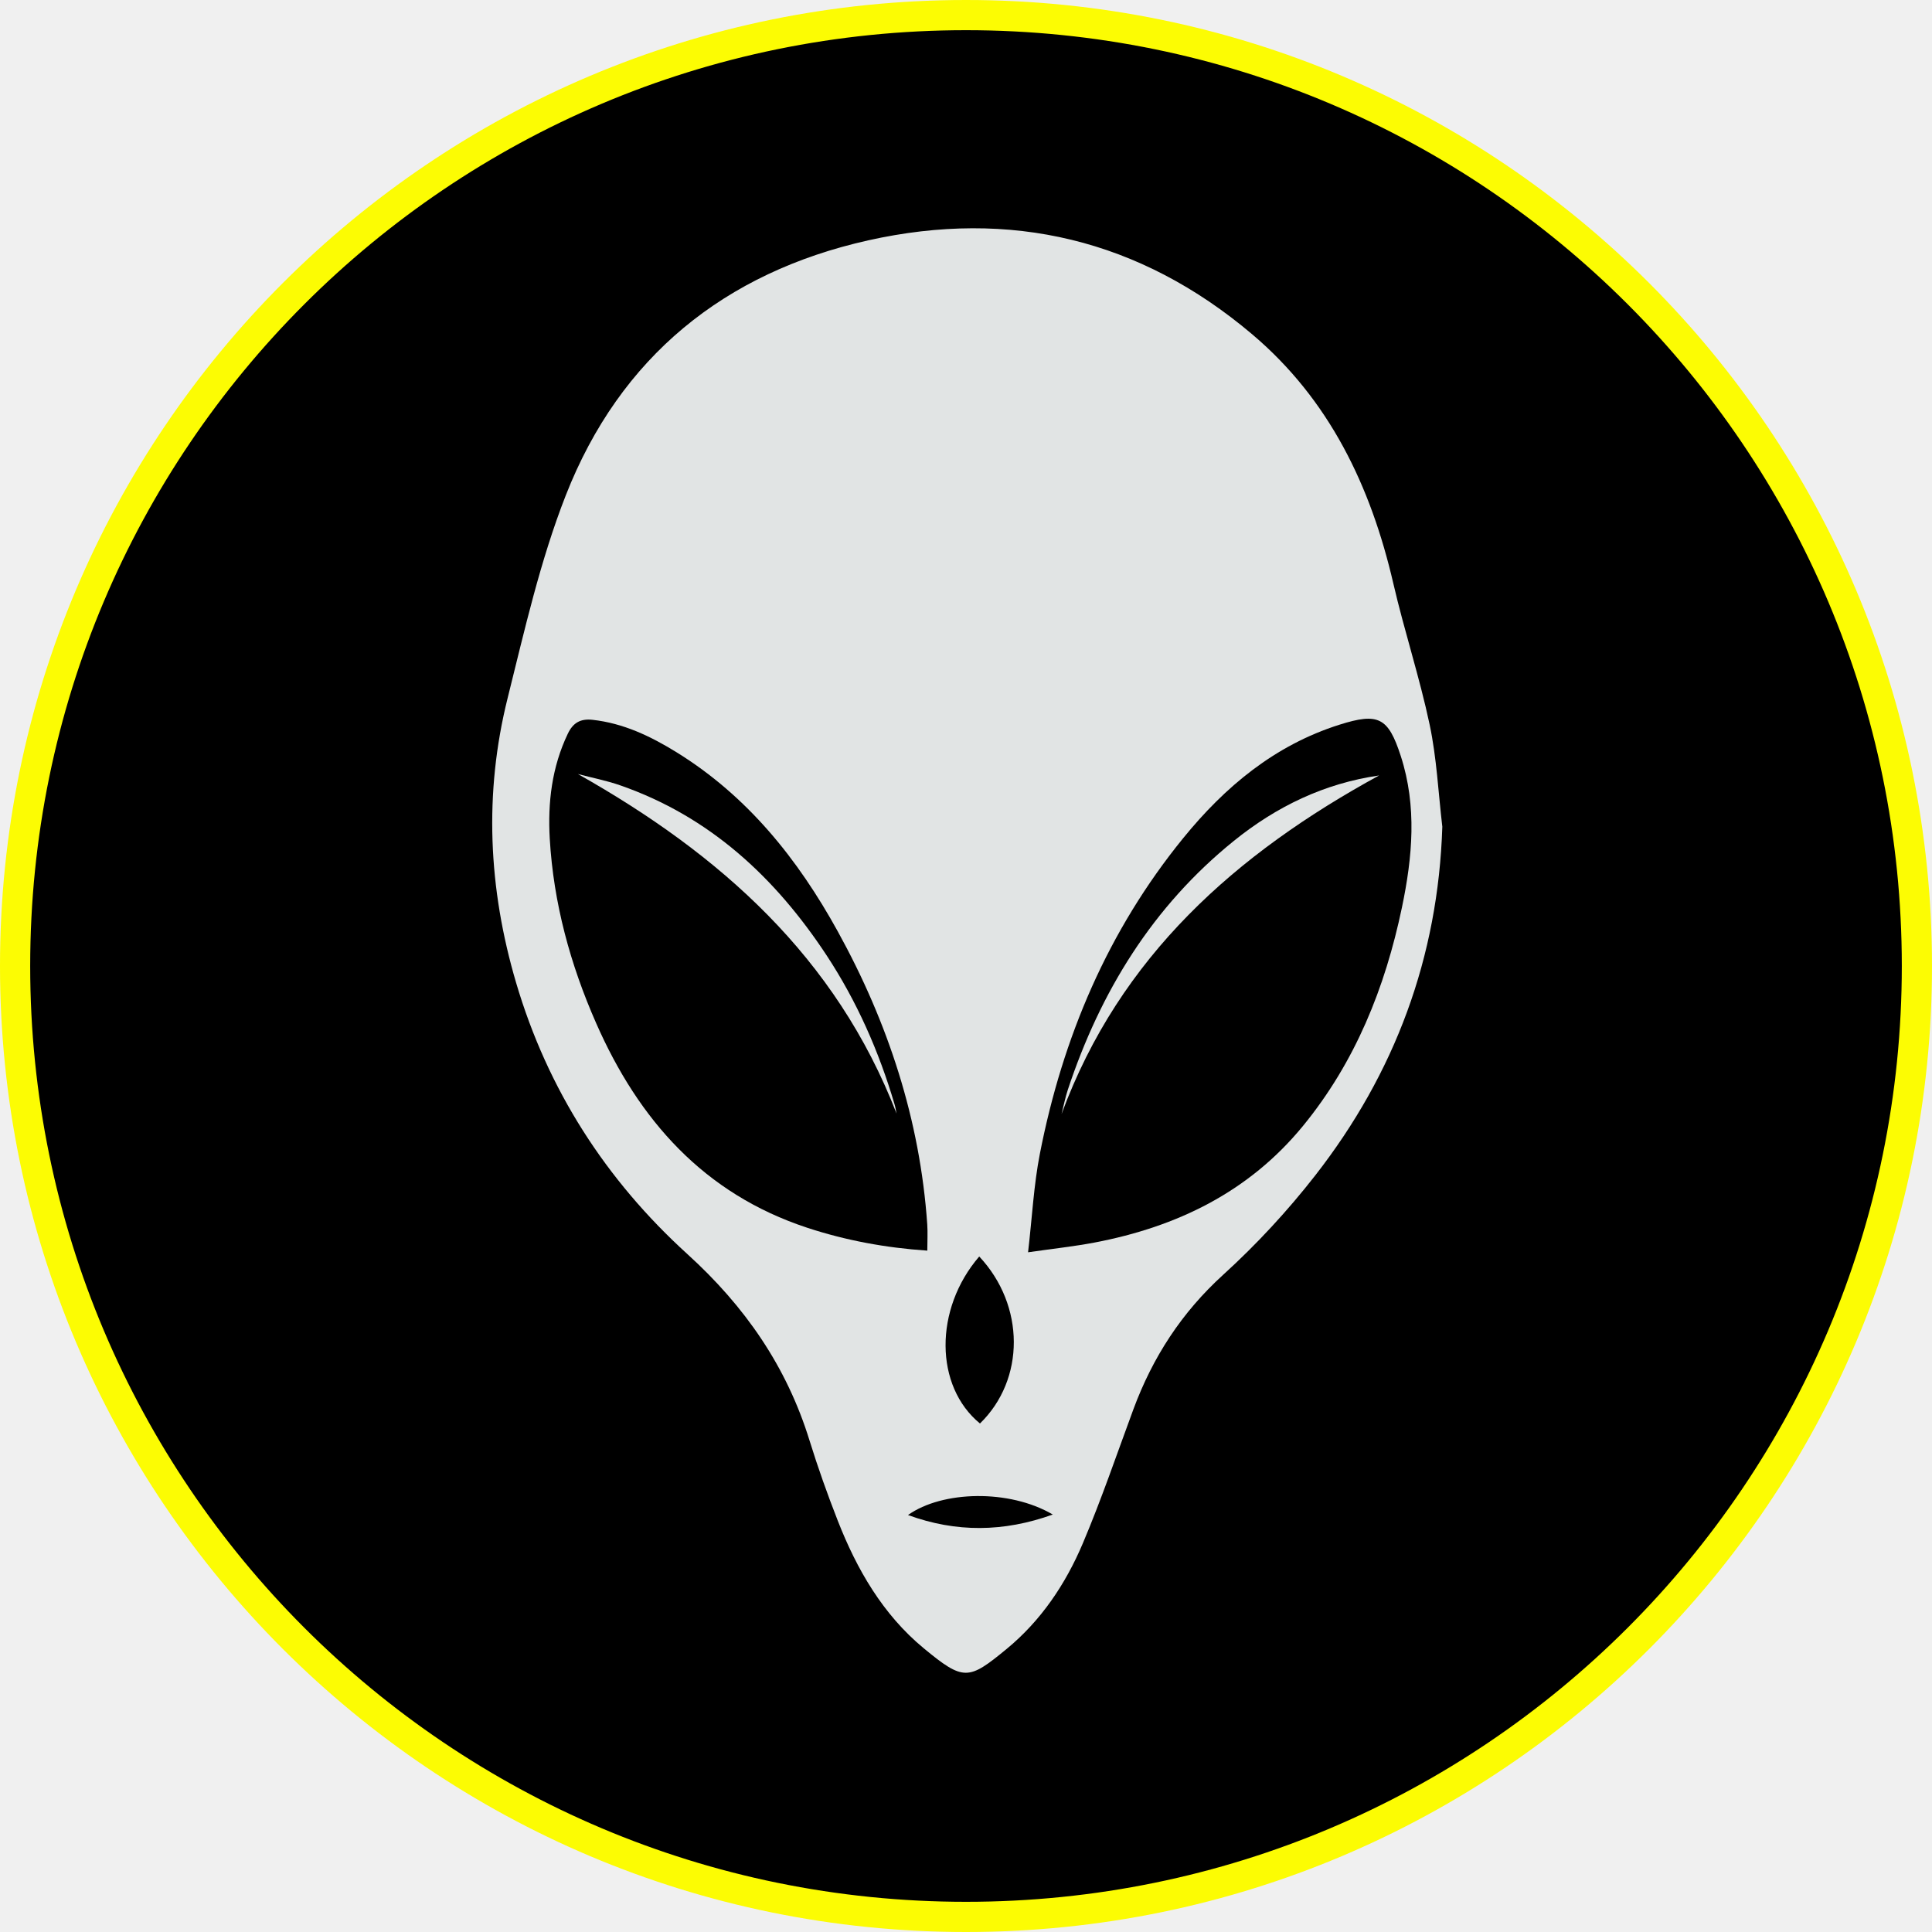
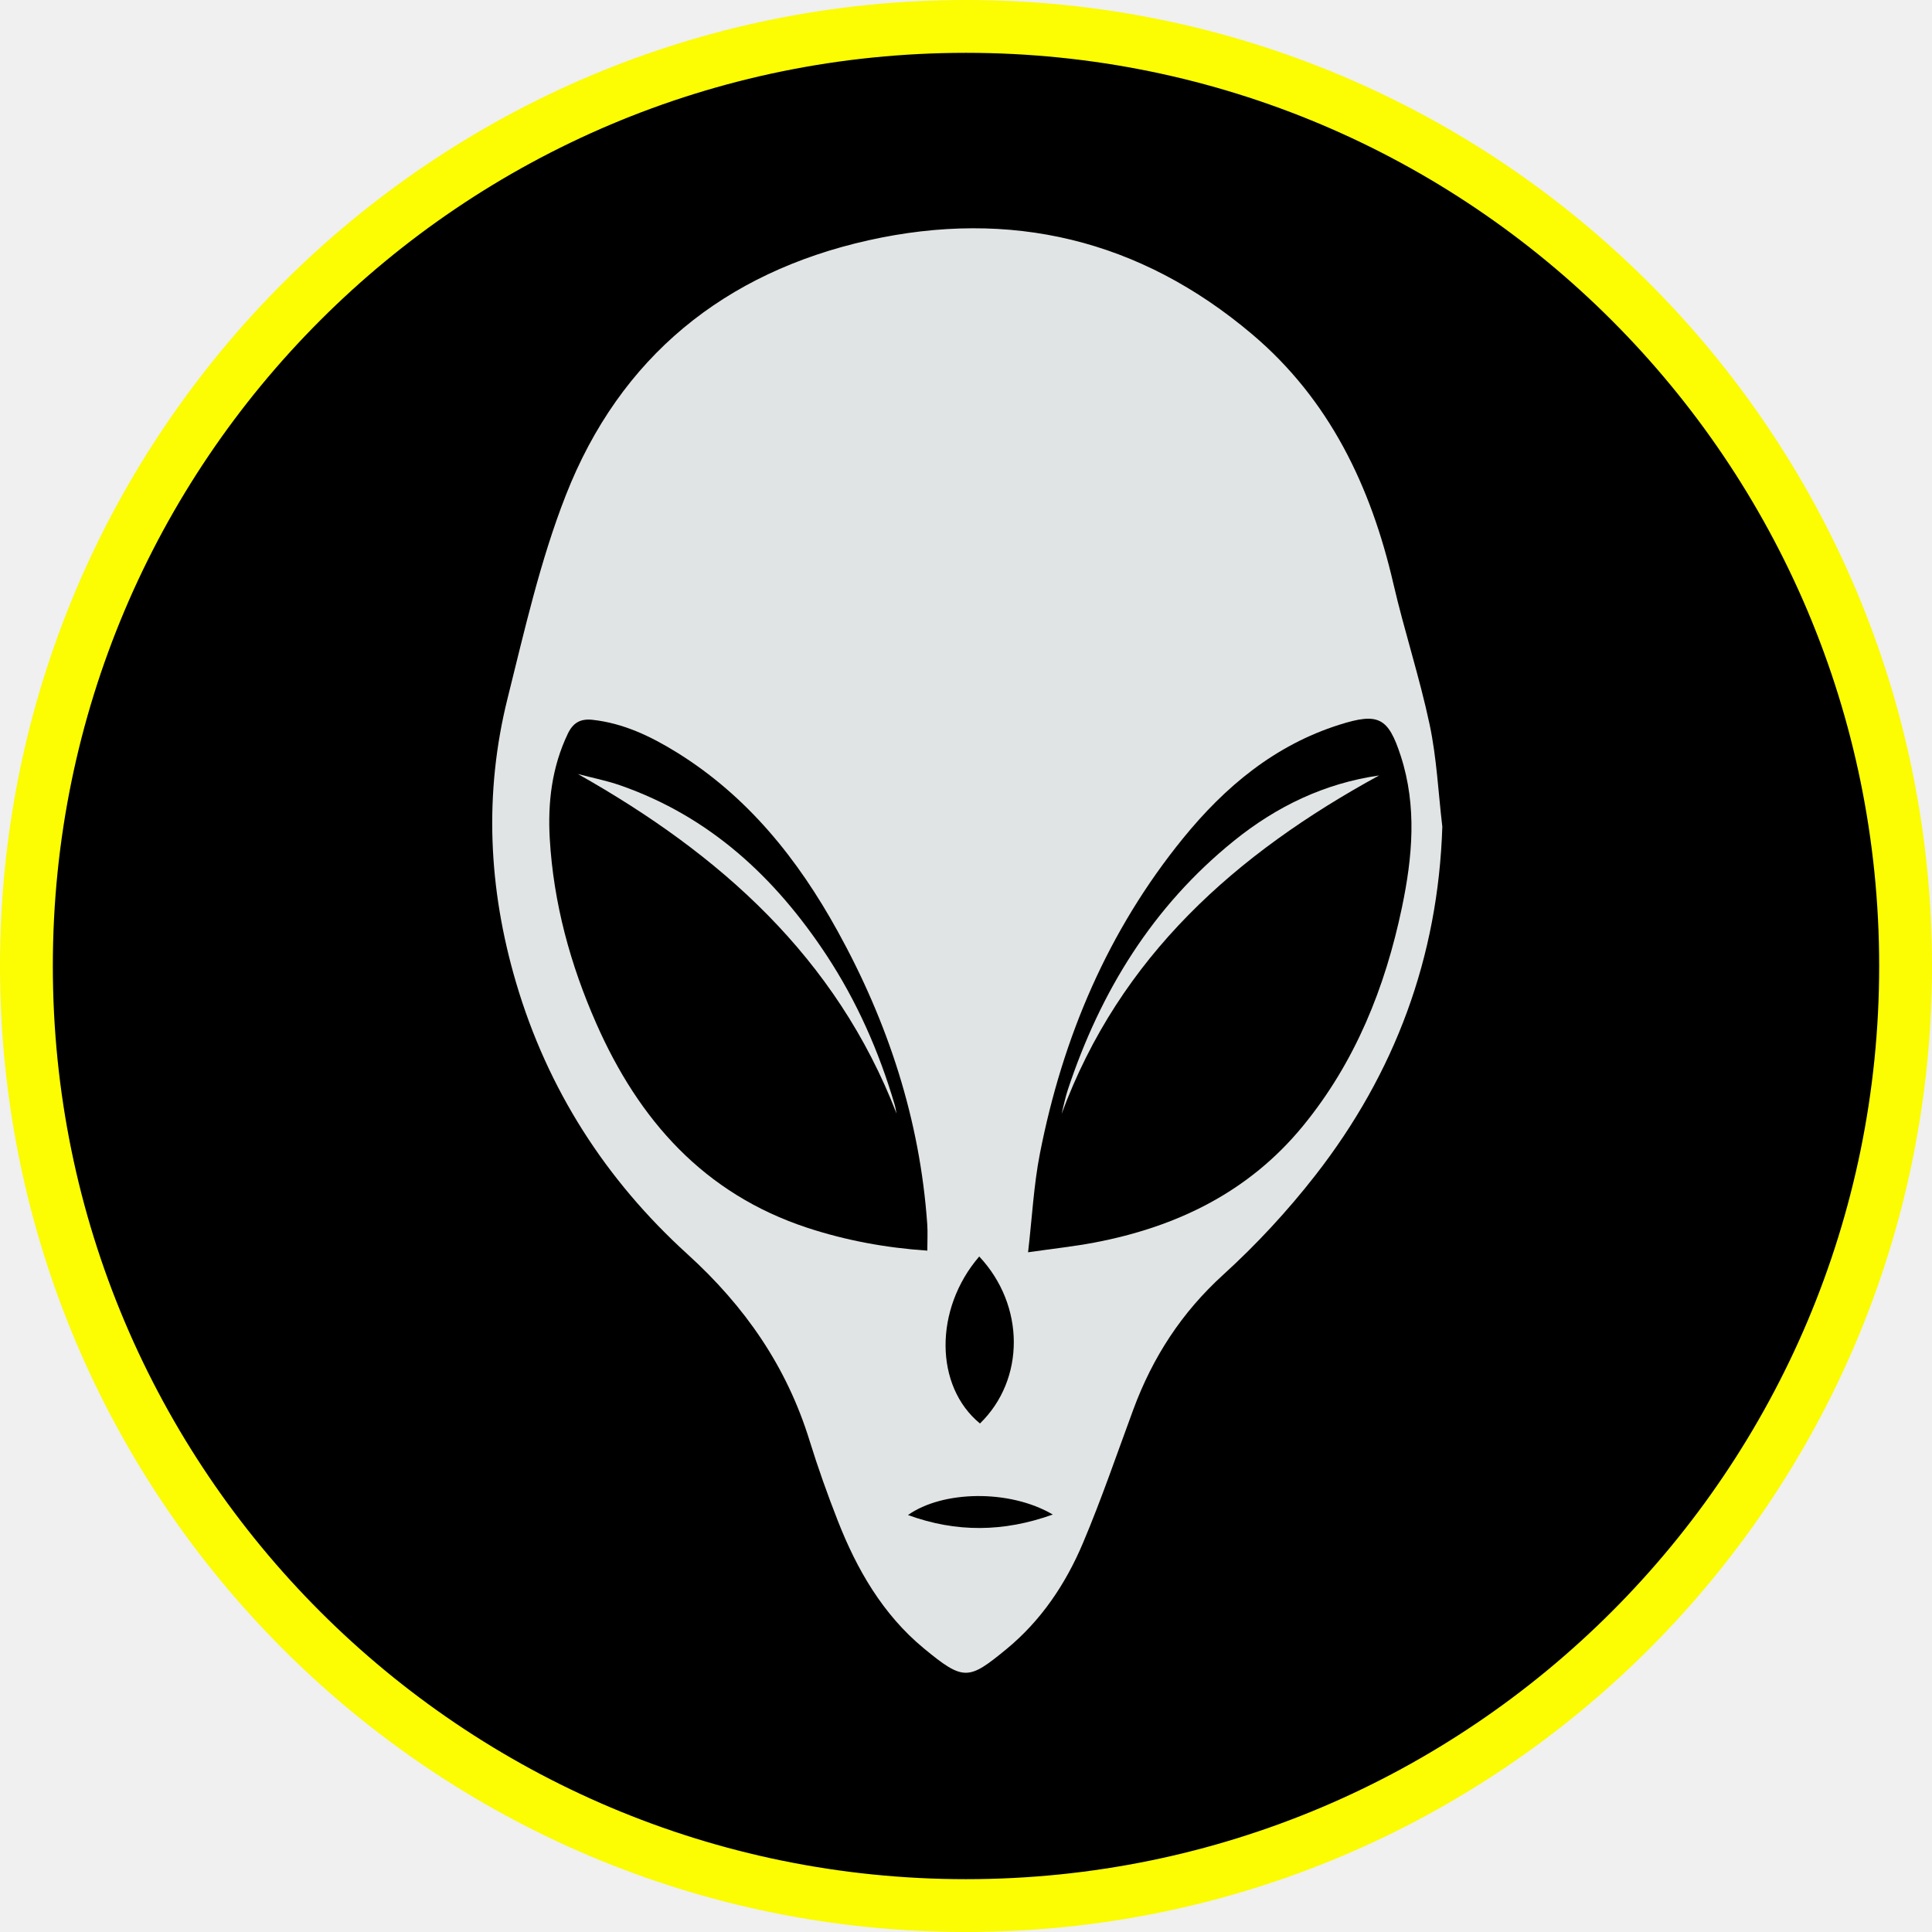
<svg xmlns="http://www.w3.org/2000/svg" width="256" height="256" viewBox="0 0 256 256" fill="none">
-   <g clip-path="url(#clip0_741_46)">
-     <circle cx="128" cy="128" r="126" fill="black" stroke="#FCFC03" stroke-width="4" />
-     <path d="M79.567 50.305L85.546 45.03C89.063 41.926 92.984 39.313 97.202 37.261L103.12 34.382L108.676 32.16C112.694 30.552 116.911 29.496 121.212 29.018V29.018C124.841 28.614 128.504 28.626 132.13 29.053L137.952 29.738L145.982 31.627C148.145 32.136 150.267 32.806 152.329 33.631V33.631C156.867 35.446 161.076 37.995 164.787 41.176L177.76 52.295L187.974 74.149C190.652 79.878 192.262 86.047 192.725 92.354L193.318 100.418C193.561 103.713 193.488 107.025 193.102 110.307L192.117 118.678C191.397 124.797 189.596 130.74 186.796 136.229L178.423 152.644L162.927 172.281C160.439 175.434 158.325 178.864 156.627 182.504L145.25 206.882L135.295 218.681C131.24 223.486 123.757 223.232 120.038 218.161V218.161L110.134 202.754C108.777 200.644 107.575 198.437 106.537 196.153L101.198 184.409C99.172 179.952 96.527 175.803 93.341 172.086L82.406 159.329C79.639 156.101 77.279 152.546 75.378 148.743L70.256 138.5C67.205 132.398 65.385 125.755 64.898 118.95L63.827 103.949C63.27 96.152 64.478 88.33 67.361 81.064L79.567 50.305Z" fill="#E1E4E4" />
+   <g clip-path="url(#clip0_1253_847)">
+     <path d="M252.5 128C252.5 196.759 196.759 252.5 128 252.5C59.24 252.5 3.5 196.759 3.5 128C3.5 59.24 59.24 3.5 128 3.5C196.759 3.5 252.5 59.24 252.5 128Z" fill="black" stroke="#FCFC03" stroke-width="7" />
+     <path d="M79.568 50.304L85.546 45.029C89.064 41.925 92.984 39.312 97.203 37.26L103.12 34.381L108.676 32.159C112.694 30.551 116.911 29.494 121.212 29.017C124.841 28.613 128.504 28.625 132.13 29.052L137.952 29.737L145.982 31.626C148.145 32.135 150.267 32.805 152.329 33.63C156.868 35.445 161.076 37.994 164.787 41.175L177.76 52.294L187.974 74.148C190.652 79.877 192.262 86.046 192.726 92.353L193.319 100.417C193.561 103.713 193.488 107.024 193.102 110.306L192.118 118.677C191.398 124.796 189.596 130.739 186.796 136.229L178.423 152.643L162.927 172.28C160.439 175.433 158.325 178.864 156.627 182.503L145.25 206.881L135.295 218.68C131.24 223.486 123.757 223.231 120.039 218.16L110.134 202.754C108.777 200.643 107.575 198.436 106.537 196.152L101.199 184.408C99.173 179.951 96.527 175.802 93.341 172.085L82.407 159.328C79.64 156.1 77.279 152.545 75.378 148.742L70.256 138.499C67.205 132.397 65.385 125.754 64.899 118.949L63.827 103.948C63.27 96.151 64.478 88.329 67.362 81.063L79.568 50.304Z" fill="#E1E4E4" />
    <path d="M196.998 100.834C196.727 120.109 190.448 138.571 178.645 155.092C173.443 162.371 167.773 169.31 162.344 176.419C157.047 183.358 153.648 191.323 150.146 199.244C147.003 206.346 143.413 213.234 137.427 218.401C129.756 225.023 126.042 224.653 118.781 218.703C112.525 213.565 108.744 206.567 105.499 199.289C101.798 190.984 98.143 182.664 92.611 175.371C87.424 168.535 81.995 161.869 77.057 154.863C64.544 137.117 58.009 117.325 59.122 95.489C60.463 69.379 72.522 49.403 94.883 36.026C107.52 28.467 121.36 25.78 135.918 27.5C151.699 29.36 165.186 36.24 176.286 47.638C190.045 61.775 197.137 79.898 196.998 100.834ZM191.115 109.544C190.58 105.034 190.375 100.457 189.437 96.028C188.104 89.731 186.074 83.589 184.623 77.314C181.634 64.403 176.14 52.939 165.912 44.287C151.039 31.708 133.874 27.64 115.045 31.848C96.04 36.1 82.164 47.262 74.969 65.636C71.585 74.273 69.518 83.464 67.262 92.507C64.112 105.13 64.705 117.731 68.383 130.207C72.559 144.373 80.296 156.377 91.08 166.172C98.707 173.097 104.238 181.062 107.271 190.888C108.377 194.461 109.638 197.996 111.001 201.481C113.536 207.963 116.979 213.92 122.386 218.393C127.683 222.771 128.328 222.653 133.346 218.526C137.925 214.769 141.2 209.897 143.486 204.486C145.947 198.676 147.984 192.682 150.175 186.754C152.732 179.844 156.571 173.917 162.088 168.904C166.506 164.888 170.623 160.437 174.301 155.719C184.821 142.218 190.566 126.863 191.115 109.53V109.544Z" fill="black" />
-     <path d="M136.225 165.926C136.766 161.278 136.977 157.02 137.789 152.876C140.805 137.456 146.8 123.323 156.782 111.055C162.325 104.24 168.914 98.741 177.467 96.033C182.656 94.386 183.951 95.063 185.613 100.186C187.771 106.85 187.162 113.559 185.763 120.246C183.537 130.867 179.588 140.735 172.63 149.22C165.447 157.968 155.924 162.571 145.017 164.647C142.317 165.159 139.579 165.452 136.225 165.934V165.926ZM182.755 102.75C175.481 103.796 169.133 106.865 163.491 111.423C152.735 120.111 145.807 131.386 141.497 144.384C141.151 145.437 140.933 146.535 140.662 147.61C148.387 126.692 163.807 113.093 182.755 102.743V102.75Z" fill="black" />
-     <path d="M122.873 165.716C117.345 165.34 112.095 164.37 106.965 162.685C93.26 158.172 84.633 148.393 78.999 135.591C75.569 127.806 73.343 119.668 72.846 111.138C72.568 106.339 73.124 101.645 75.238 97.222C75.93 95.77 76.908 95.206 78.51 95.379C82.61 95.831 86.197 97.553 89.627 99.667C99.06 105.496 105.731 113.846 111.004 123.406C117.676 135.501 121.903 148.378 122.866 162.233C122.941 163.332 122.873 164.445 122.873 165.709V165.716ZM118.797 147.551C118.714 147.145 118.654 146.724 118.533 146.325C116.465 139.314 113.539 132.688 109.523 126.58C102.73 116.275 94.065 108.204 82.195 104.067C80.368 103.428 78.457 103.059 76.577 102.563C95.427 113.184 110.794 126.843 118.797 147.551Z" fill="black" />
+     <path d="M136.225 165.926C136.766 161.277 136.977 157.02 137.789 152.876C140.806 137.456 146.8 123.322 156.782 111.054C162.326 104.24 168.914 98.741 177.467 96.033C182.657 94.386 183.951 95.063 185.613 100.185C187.771 106.849 187.162 113.559 185.763 120.246C183.537 130.867 179.588 140.735 172.63 149.22C165.447 157.968 155.924 162.571 145.017 164.647C142.317 165.158 139.579 165.452 136.225 165.933V165.926ZM182.755 102.75C175.481 103.796 169.133 106.864 163.491 111.423C152.735 120.111 145.807 131.386 141.497 144.383C141.151 145.436 140.933 146.535 140.663 147.61C148.387 126.692 163.807 113.093 182.755 102.743V102.75Z" fill="black" />
+     <path d="M122.873 165.716C117.345 165.339 112.095 164.369 106.965 162.684C93.26 158.171 84.633 148.392 78.999 135.591C75.569 127.805 73.343 119.667 72.846 111.137C72.568 106.338 73.124 101.645 75.238 97.222C75.93 95.77 76.908 95.206 78.51 95.379C82.61 95.83 86.197 97.553 89.627 99.666C99.06 105.496 105.731 113.845 111.004 123.405C117.676 135.5 121.903 148.378 122.866 162.233C122.941 163.331 122.873 164.444 122.873 165.708V165.716ZM118.797 147.55C118.714 147.144 118.654 146.723 118.533 146.324C116.465 139.314 113.539 132.687 109.523 126.579C102.73 116.274 94.065 108.204 82.195 104.067C80.368 103.427 78.457 103.059 76.577 102.562C95.427 113.183 110.794 126.843 118.797 147.55Z" fill="black" />
    <path d="M129.753 166.491C135.846 172.982 135.846 182.79 129.851 188.62C123.834 183.693 123.744 173.471 129.753 166.491Z" fill="black" />
-     <path d="M139.501 200.684C132.965 203.03 126.692 203.076 120.314 200.751C124.849 197.525 133.725 197.291 139.501 200.684Z" fill="black" />
+     <path d="M139.501 200.683C132.965 203.03 126.692 203.075 120.313 200.751C124.849 197.524 133.725 197.291 139.501 200.683Z" fill="black" />
  </g>
  <defs>
-     <clipPath id="clip0_741_46">
+     <clipPath id="clip0_1253_847">
      <rect width="256" height="256" fill="white" />
    </clipPath>
  </defs>
</svg>
